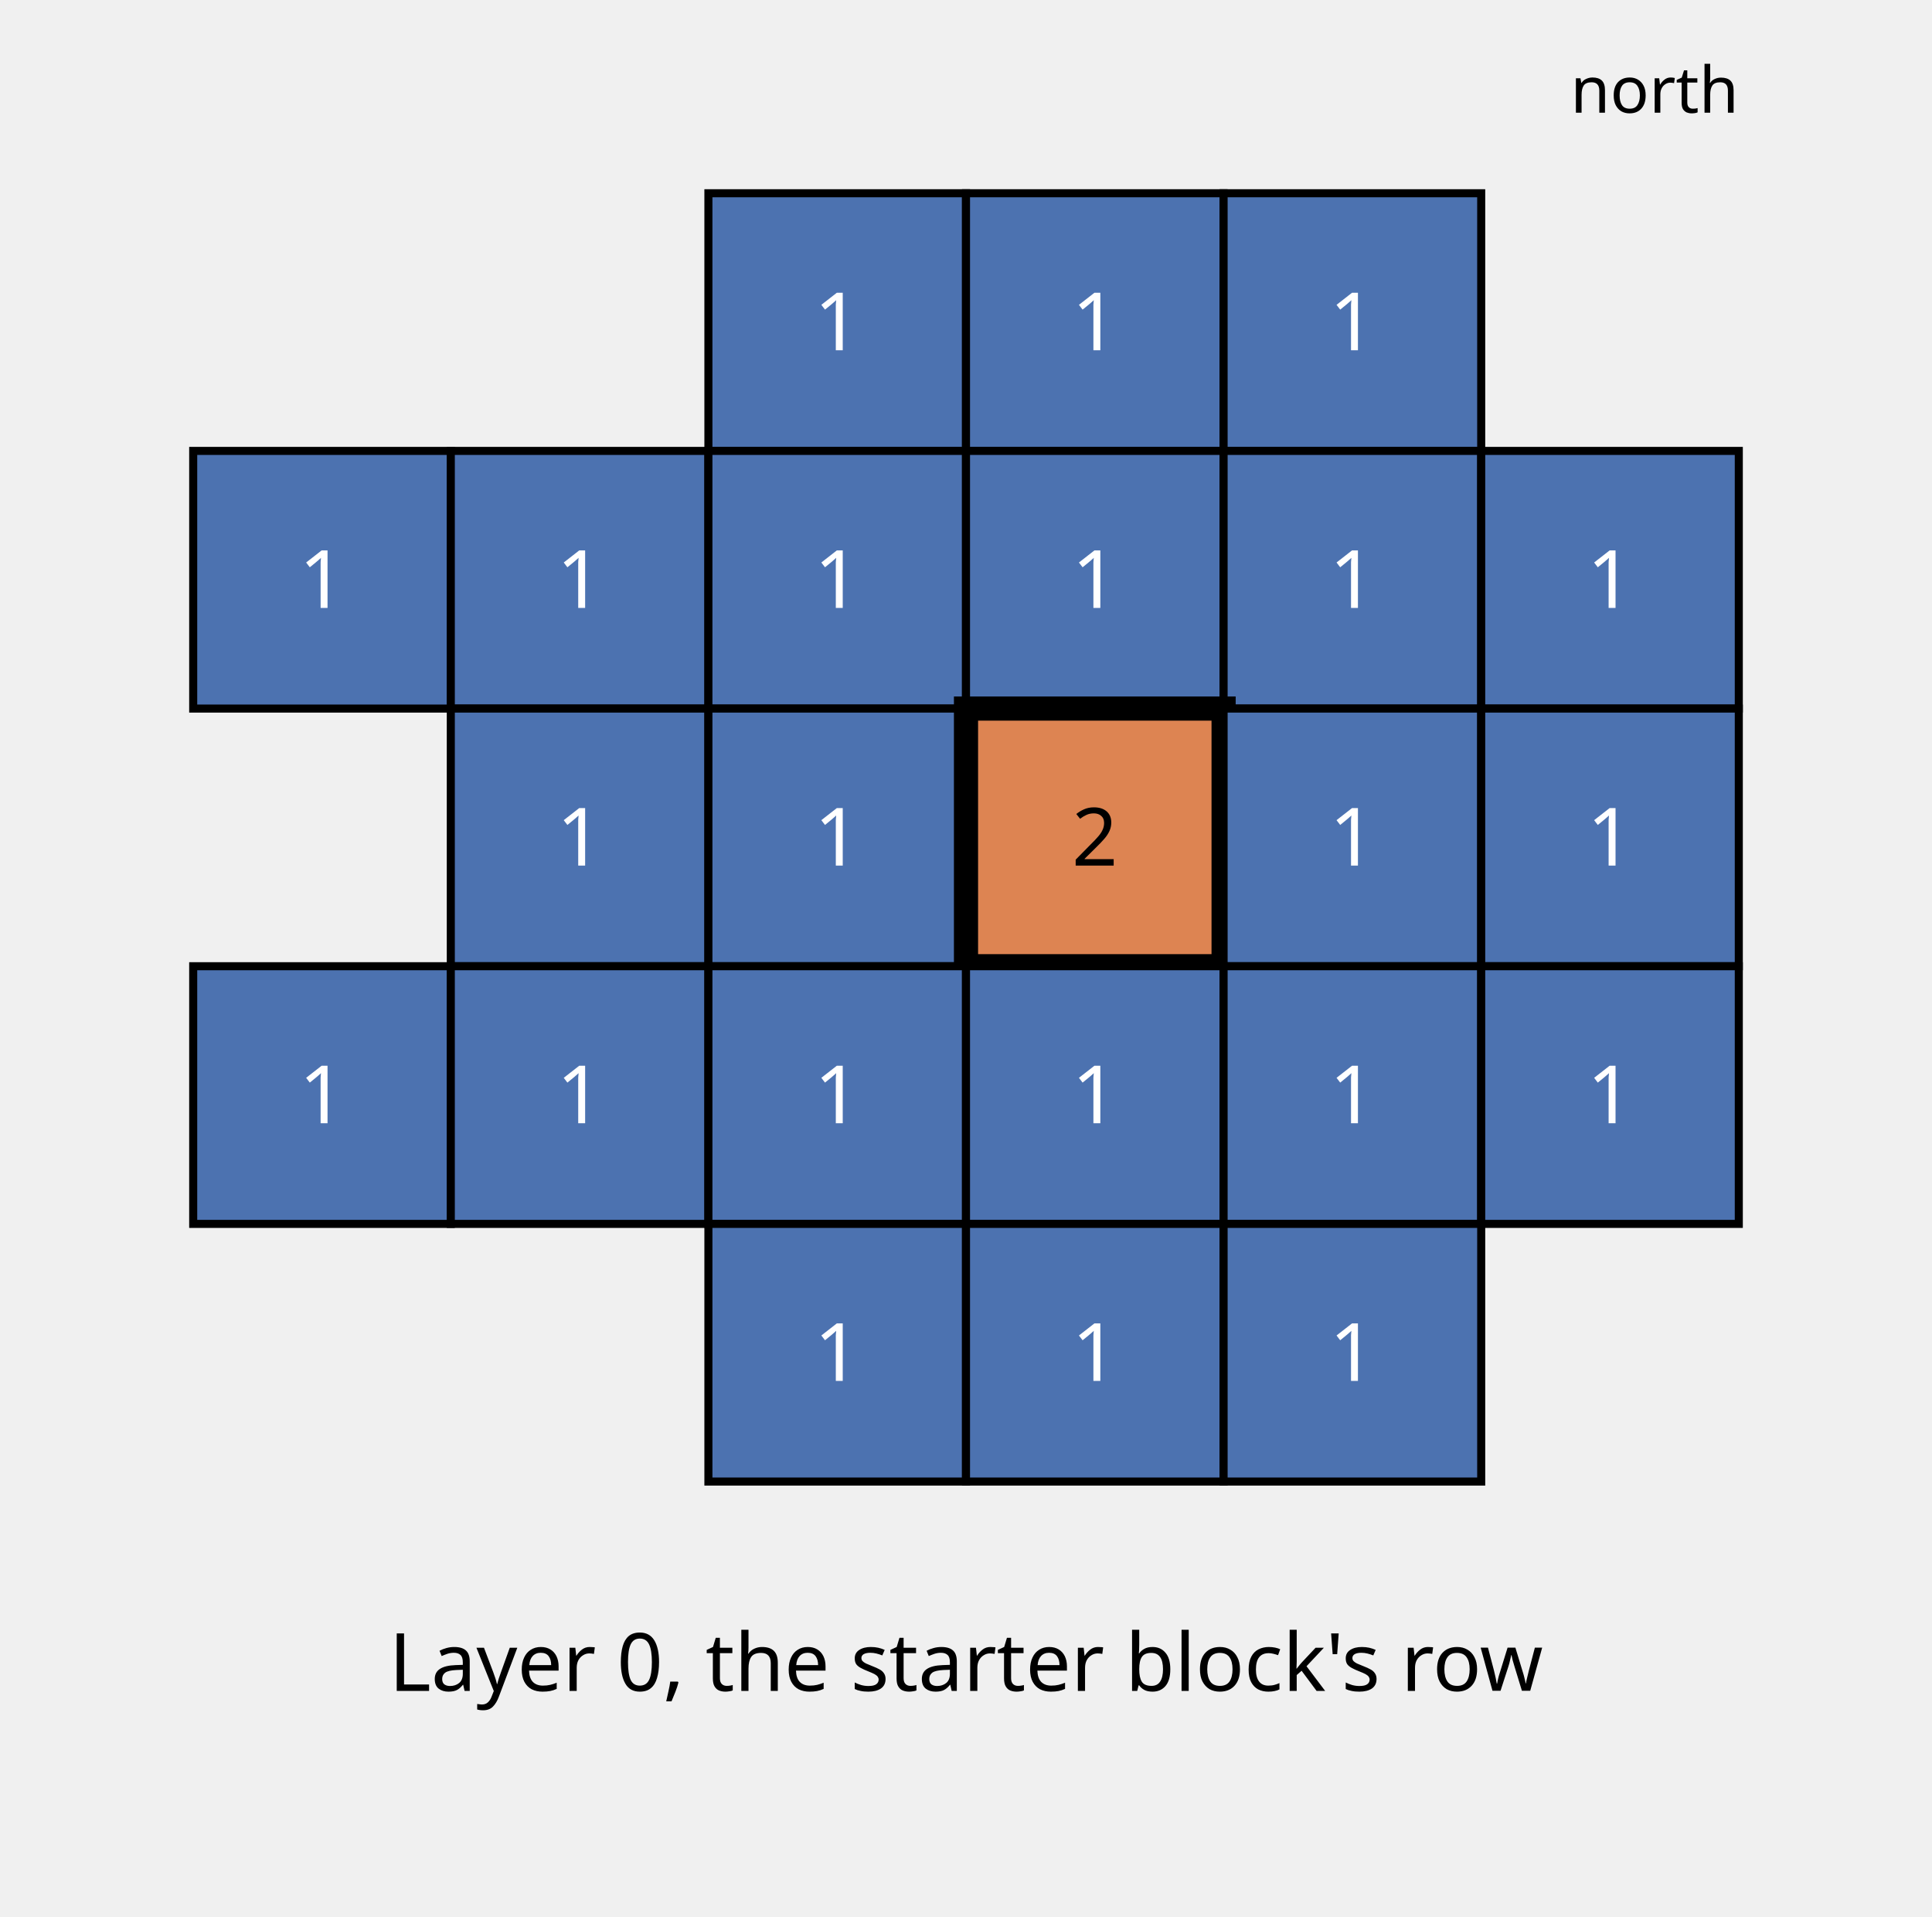
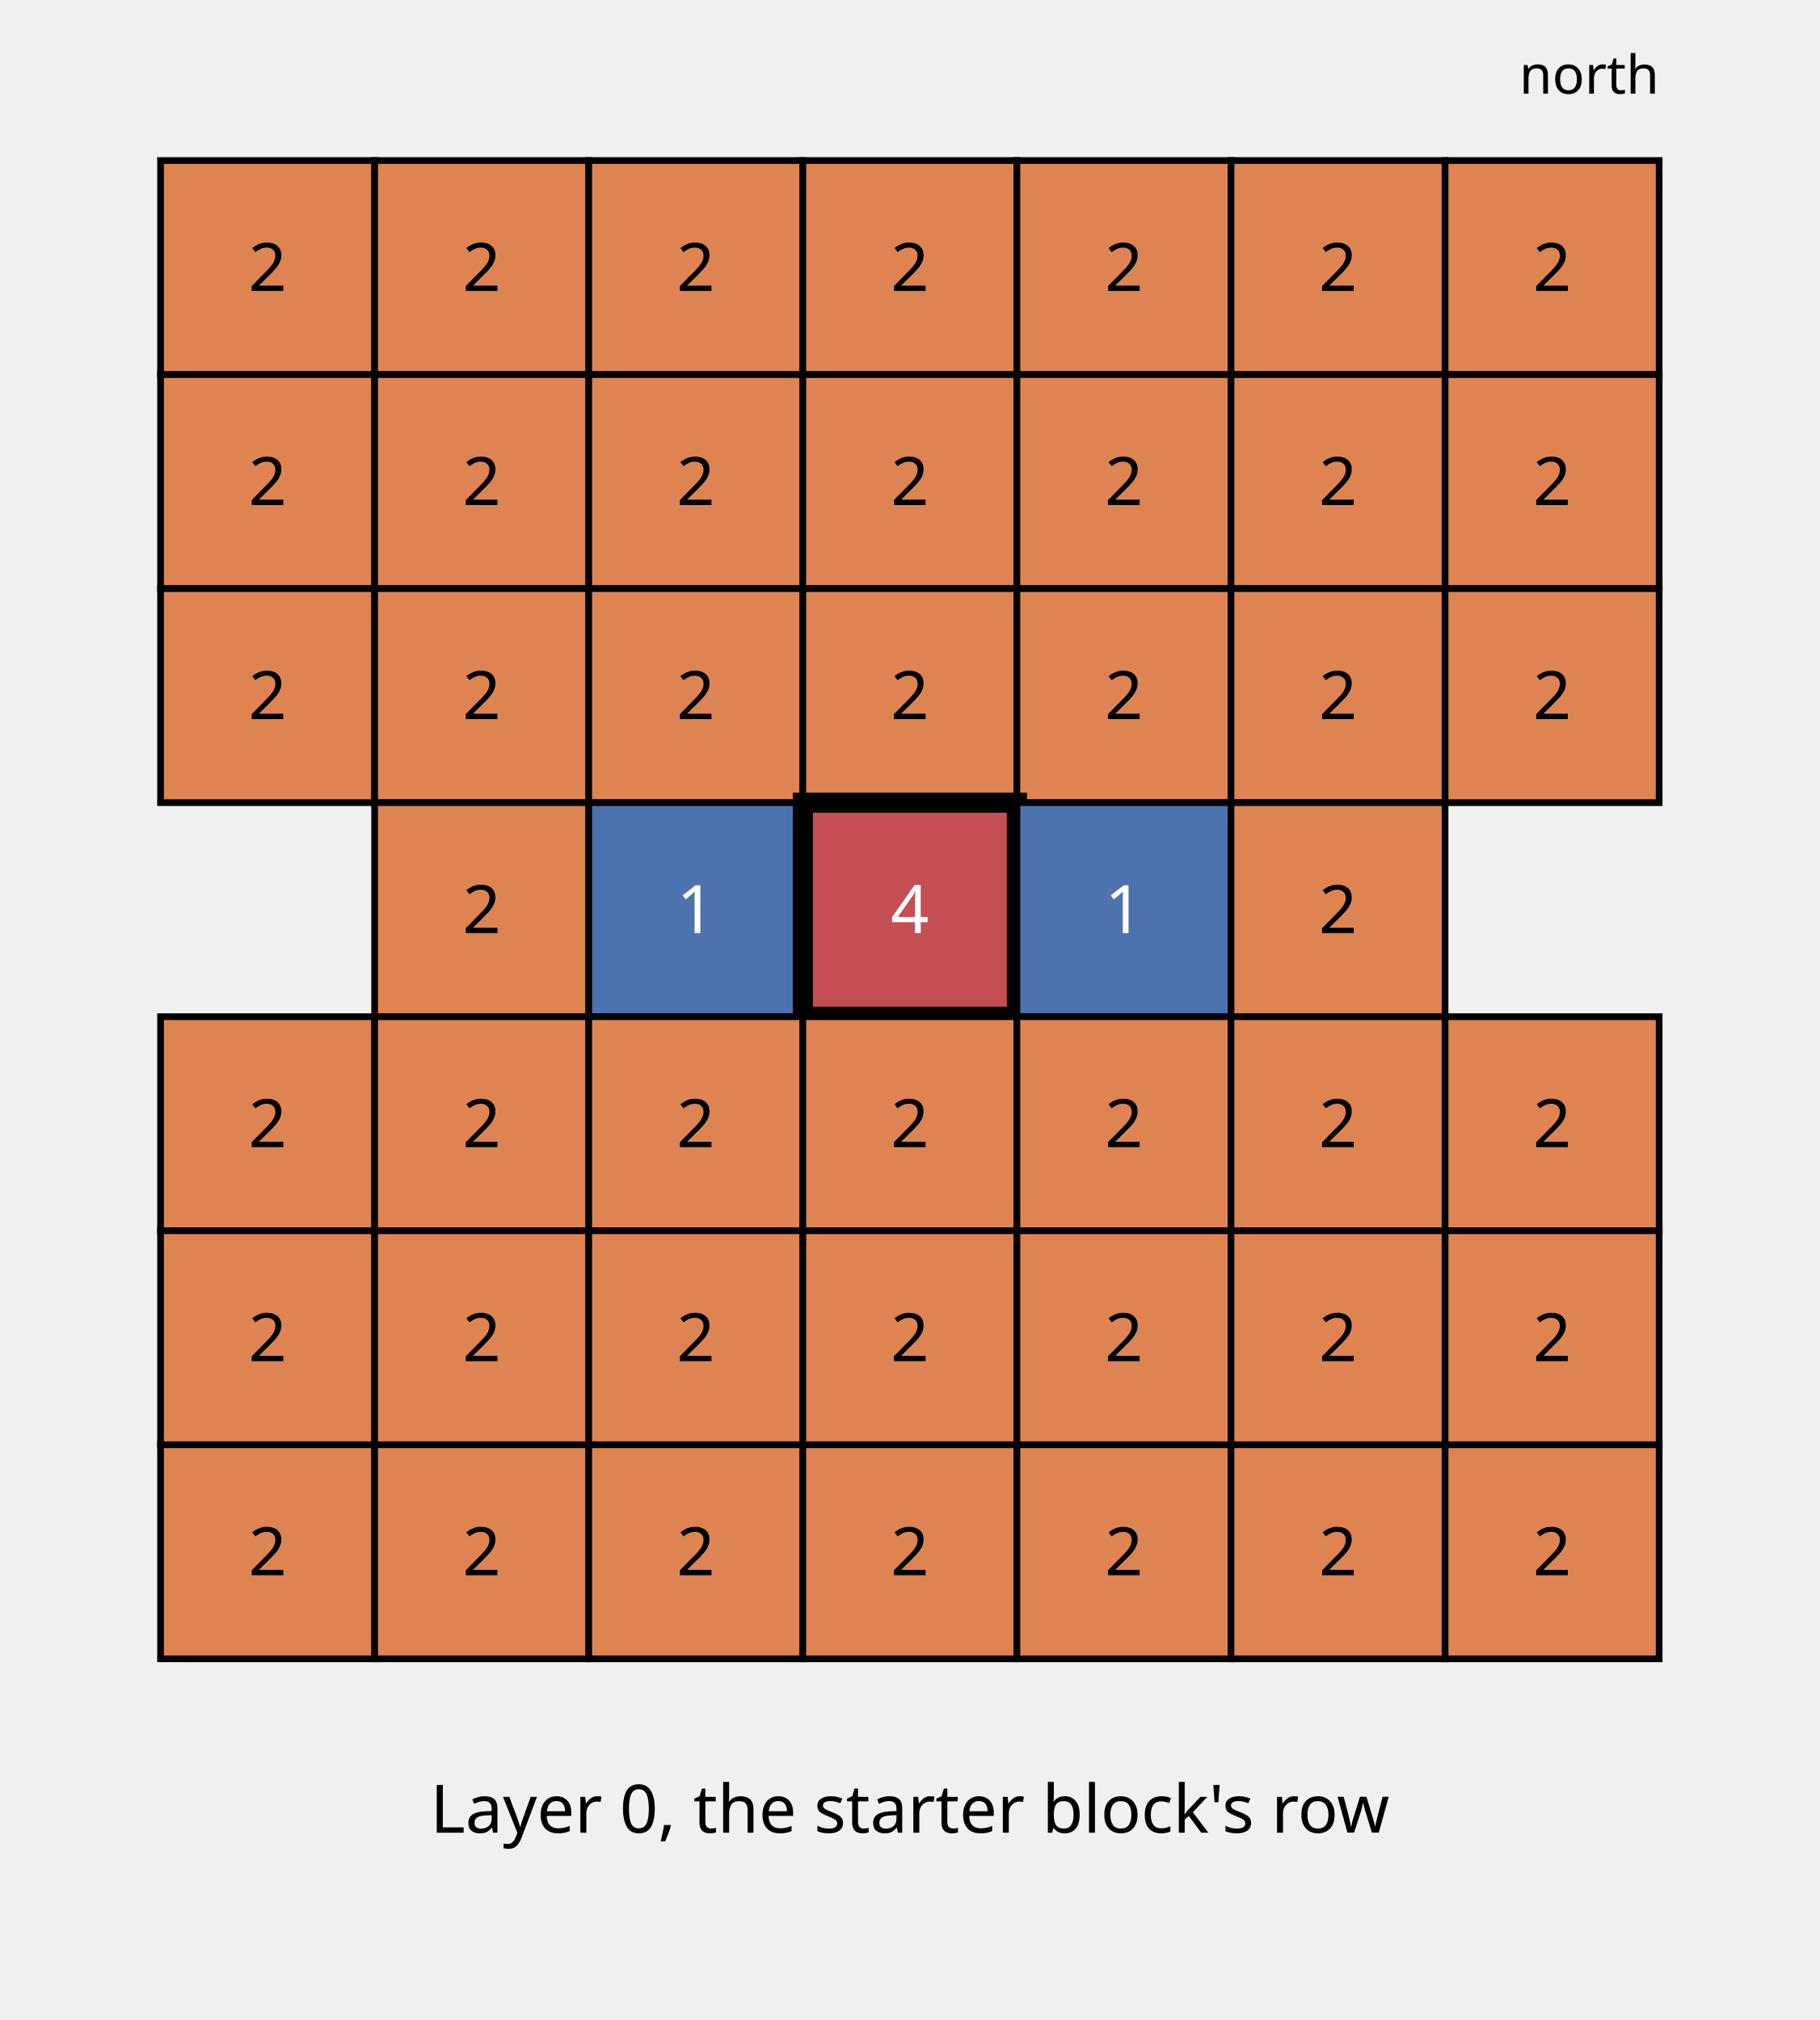
- <svg xmlns="http://www.w3.org/2000/svg" width="240" height="238" font-family="sans-serif" font-size="10" style="background-color:#f0f0ec">
+ <svg xmlns="http://www.w3.org/2000/svg" width="272" height="302" font-family="sans-serif" font-size="10" style="background-color:#f0f0ec">
  <defs>
    <marker id="arrow" markerWidth="6" markerHeight="6" refX="3" refY="3" orient="auto">
      <path d="M0,0 L6,3 L0,6 z" fill="red" />
    </marker>
    <pattern id="hatch" width="6" height="6" patternUnits="userSpaceOnUse" patternTransform="rotate(45)">
      <line x1="0" y1="0" x2="0" y2="6" stroke="#999999" stroke-width="1" />
    </pattern>
  </defs>
  <g transform="translate(24,24)">
-     <rect class="cell" x="64" y="0" width="32" height="32" fill="#4C72B0" stroke="black" stroke-width="1" />
-     <text class="number" x="80.0" y="19.5" text-anchor="middle" fill="white">1</text>
-     <rect class="cell" x="96" y="0" width="32" height="32" fill="#4C72B0" stroke="black" stroke-width="1" />
-     <text class="number" x="112.0" y="19.5" text-anchor="middle" fill="white">1</text>
-     <rect class="cell" x="128" y="0" width="32" height="32" fill="#4C72B0" stroke="black" stroke-width="1" />
-     <text class="number" x="144.0" y="19.5" text-anchor="middle" fill="white">1</text>
-     <rect class="cell" x="0" y="32" width="32" height="32" fill="#4C72B0" stroke="black" stroke-width="1" />
-     <text class="number" x="16.0" y="51.5" text-anchor="middle" fill="white">1</text>
-     <rect class="cell" x="32" y="32" width="32" height="32" fill="#4C72B0" stroke="black" stroke-width="1" />
-     <text class="number" x="48.0" y="51.5" text-anchor="middle" fill="white">1</text>
-     <rect class="cell" x="64" y="32" width="32" height="32" fill="#4C72B0" stroke="black" stroke-width="1" />
-     <text class="number" x="80.0" y="51.5" text-anchor="middle" fill="white">1</text>
-     <rect class="cell" x="96" y="32" width="32" height="32" fill="#4C72B0" stroke="black" stroke-width="1" />
-     <text class="number" x="112.0" y="51.5" text-anchor="middle" fill="white">1</text>
-     <rect class="cell" x="128" y="32" width="32" height="32" fill="#4C72B0" stroke="black" stroke-width="1" />
-     <text class="number" x="144.0" y="51.5" text-anchor="middle" fill="white">1</text>
-     <rect class="cell" x="160" y="32" width="32" height="32" fill="#4C72B0" stroke="black" stroke-width="1" />
-     <text class="number" x="176.0" y="51.5" text-anchor="middle" fill="white">1</text>
-     <rect class="cell" x="32" y="64" width="32" height="32" fill="#4C72B0" stroke="black" stroke-width="1" />
-     <text class="number" x="48.0" y="83.5" text-anchor="middle" fill="white">1</text>
-     <rect class="cell" x="64" y="64" width="32" height="32" fill="#4C72B0" stroke="black" stroke-width="1" />
-     <text class="number" x="80.0" y="83.5" text-anchor="middle" fill="white">1</text>
-     <rect class="cell anchor" x="96" y="64" width="32" height="32" fill="#DD8452" stroke="black" stroke-width="3" />
+     <rect class="cell" x="0" y="0" width="32" height="32" fill="#DD8452" stroke="black" stroke-width="1" />
+     <text class="number" x="16.0" y="19.5" text-anchor="middle" fill="black">2</text>
+     <rect class="cell" x="32" y="0" width="32" height="32" fill="#DD8452" stroke="black" stroke-width="1" />
+     <text class="number" x="48.0" y="19.5" text-anchor="middle" fill="black">2</text>
+     <rect class="cell" x="64" y="0" width="32" height="32" fill="#DD8452" stroke="black" stroke-width="1" />
+     <text class="number" x="80.0" y="19.5" text-anchor="middle" fill="black">2</text>
+     <rect class="cell" x="96" y="0" width="32" height="32" fill="#DD8452" stroke="black" stroke-width="1" />
+     <text class="number" x="112.0" y="19.5" text-anchor="middle" fill="black">2</text>
+     <rect class="cell" x="128" y="0" width="32" height="32" fill="#DD8452" stroke="black" stroke-width="1" />
+     <text class="number" x="144.0" y="19.5" text-anchor="middle" fill="black">2</text>
+     <rect class="cell" x="160" y="0" width="32" height="32" fill="#DD8452" stroke="black" stroke-width="1" />
+     <text class="number" x="176.0" y="19.5" text-anchor="middle" fill="black">2</text>
+     <rect class="cell" x="192" y="0" width="32" height="32" fill="#DD8452" stroke="black" stroke-width="1" />
+     <text class="number" x="208.0" y="19.5" text-anchor="middle" fill="black">2</text>
+     <rect class="cell" x="0" y="32" width="32" height="32" fill="#DD8452" stroke="black" stroke-width="1" />
+     <text class="number" x="16.0" y="51.5" text-anchor="middle" fill="black">2</text>
+     <rect class="cell" x="32" y="32" width="32" height="32" fill="#DD8452" stroke="black" stroke-width="1" />
+     <text class="number" x="48.0" y="51.5" text-anchor="middle" fill="black">2</text>
+     <rect class="cell" x="64" y="32" width="32" height="32" fill="#DD8452" stroke="black" stroke-width="1" />
+     <text class="number" x="80.0" y="51.5" text-anchor="middle" fill="black">2</text>
+     <rect class="cell" x="96" y="32" width="32" height="32" fill="#DD8452" stroke="black" stroke-width="1" />
+     <text class="number" x="112.0" y="51.5" text-anchor="middle" fill="black">2</text>
+     <rect class="cell" x="128" y="32" width="32" height="32" fill="#DD8452" stroke="black" stroke-width="1" />
+     <text class="number" x="144.0" y="51.5" text-anchor="middle" fill="black">2</text>
+     <rect class="cell" x="160" y="32" width="32" height="32" fill="#DD8452" stroke="black" stroke-width="1" />
+     <text class="number" x="176.0" y="51.5" text-anchor="middle" fill="black">2</text>
+     <rect class="cell" x="192" y="32" width="32" height="32" fill="#DD8452" stroke="black" stroke-width="1" />
+     <text class="number" x="208.0" y="51.5" text-anchor="middle" fill="black">2</text>
+     <rect class="cell" x="0" y="64" width="32" height="32" fill="#DD8452" stroke="black" stroke-width="1" />
+     <text class="number" x="16.0" y="83.5" text-anchor="middle" fill="black">2</text>
+     <rect class="cell" x="32" y="64" width="32" height="32" fill="#DD8452" stroke="black" stroke-width="1" />
+     <text class="number" x="48.0" y="83.5" text-anchor="middle" fill="black">2</text>
+     <rect class="cell" x="64" y="64" width="32" height="32" fill="#DD8452" stroke="black" stroke-width="1" />
+     <text class="number" x="80.0" y="83.5" text-anchor="middle" fill="black">2</text>
+     <rect class="cell" x="96" y="64" width="32" height="32" fill="#DD8452" stroke="black" stroke-width="1" />
    <text class="number" x="112.0" y="83.5" text-anchor="middle" fill="black">2</text>
-     <rect class="cell" x="128" y="64" width="32" height="32" fill="#4C72B0" stroke="black" stroke-width="1" />
-     <text class="number" x="144.0" y="83.5" text-anchor="middle" fill="white">1</text>
-     <rect class="cell" x="160" y="64" width="32" height="32" fill="#4C72B0" stroke="black" stroke-width="1" />
-     <text class="number" x="176.0" y="83.5" text-anchor="middle" fill="white">1</text>
-     <rect class="cell" x="0" y="96" width="32" height="32" fill="#4C72B0" stroke="black" stroke-width="1" />
-     <text class="number" x="16.0" y="115.5" text-anchor="middle" fill="white">1</text>
-     <rect class="cell" x="32" y="96" width="32" height="32" fill="#4C72B0" stroke="black" stroke-width="1" />
-     <text class="number" x="48.0" y="115.5" text-anchor="middle" fill="white">1</text>
+     <rect class="cell" x="128" y="64" width="32" height="32" fill="#DD8452" stroke="black" stroke-width="1" />
+     <text class="number" x="144.0" y="83.5" text-anchor="middle" fill="black">2</text>
+     <rect class="cell" x="160" y="64" width="32" height="32" fill="#DD8452" stroke="black" stroke-width="1" />
+     <text class="number" x="176.0" y="83.5" text-anchor="middle" fill="black">2</text>
+     <rect class="cell" x="192" y="64" width="32" height="32" fill="#DD8452" stroke="black" stroke-width="1" />
+     <text class="number" x="208.0" y="83.5" text-anchor="middle" fill="black">2</text>
+     <rect class="cell" x="32" y="96" width="32" height="32" fill="#DD8452" stroke="black" stroke-width="1" />
+     <text class="number" x="48.0" y="115.5" text-anchor="middle" fill="black">2</text>
    <rect class="cell" x="64" y="96" width="32" height="32" fill="#4C72B0" stroke="black" stroke-width="1" />
    <text class="number" x="80.0" y="115.5" text-anchor="middle" fill="white">1</text>
-     <rect class="cell" x="96" y="96" width="32" height="32" fill="#4C72B0" stroke="black" stroke-width="1" />
-     <text class="number" x="112.0" y="115.5" text-anchor="middle" fill="white">1</text>
+     <rect class="cell anchor" x="96" y="96" width="32" height="32" fill="#C44E52" stroke="black" stroke-width="3" />
+     <text class="number" x="112.0" y="115.5" text-anchor="middle" fill="white">4</text>
    <rect class="cell" x="128" y="96" width="32" height="32" fill="#4C72B0" stroke="black" stroke-width="1" />
    <text class="number" x="144.0" y="115.5" text-anchor="middle" fill="white">1</text>
-     <rect class="cell" x="160" y="96" width="32" height="32" fill="#4C72B0" stroke="black" stroke-width="1" />
-     <text class="number" x="176.0" y="115.5" text-anchor="middle" fill="white">1</text>
-     <rect class="cell" x="64" y="128" width="32" height="32" fill="#4C72B0" stroke="black" stroke-width="1" />
-     <text class="number" x="80.0" y="147.5" text-anchor="middle" fill="white">1</text>
-     <rect class="cell" x="96" y="128" width="32" height="32" fill="#4C72B0" stroke="black" stroke-width="1" />
-     <text class="number" x="112.0" y="147.5" text-anchor="middle" fill="white">1</text>
-     <rect class="cell" x="128" y="128" width="32" height="32" fill="#4C72B0" stroke="black" stroke-width="1" />
-     <text class="number" x="144.0" y="147.5" text-anchor="middle" fill="white">1</text>
-     <text class="edge" x="192.0" y="-10.0" text-anchor="end" font-size="8">north</text>
-     <text class="caption" x="96.0" y="186" text-anchor="middle">Layer 0, the starter block's row</text>
+     <rect class="cell" x="160" y="96" width="32" height="32" fill="#DD8452" stroke="black" stroke-width="1" />
+     <text class="number" x="176.0" y="115.5" text-anchor="middle" fill="black">2</text>
+     <rect class="cell" x="0" y="128" width="32" height="32" fill="#DD8452" stroke="black" stroke-width="1" />
+     <text class="number" x="16.0" y="147.5" text-anchor="middle" fill="black">2</text>
+     <rect class="cell" x="32" y="128" width="32" height="32" fill="#DD8452" stroke="black" stroke-width="1" />
+     <text class="number" x="48.0" y="147.5" text-anchor="middle" fill="black">2</text>
+     <rect class="cell" x="64" y="128" width="32" height="32" fill="#DD8452" stroke="black" stroke-width="1" />
+     <text class="number" x="80.0" y="147.5" text-anchor="middle" fill="black">2</text>
+     <rect class="cell" x="96" y="128" width="32" height="32" fill="#DD8452" stroke="black" stroke-width="1" />
+     <text class="number" x="112.0" y="147.5" text-anchor="middle" fill="black">2</text>
+     <rect class="cell" x="128" y="128" width="32" height="32" fill="#DD8452" stroke="black" stroke-width="1" />
+     <text class="number" x="144.0" y="147.5" text-anchor="middle" fill="black">2</text>
+     <rect class="cell" x="160" y="128" width="32" height="32" fill="#DD8452" stroke="black" stroke-width="1" />
+     <text class="number" x="176.0" y="147.5" text-anchor="middle" fill="black">2</text>
+     <rect class="cell" x="192" y="128" width="32" height="32" fill="#DD8452" stroke="black" stroke-width="1" />
+     <text class="number" x="208.0" y="147.5" text-anchor="middle" fill="black">2</text>
+     <rect class="cell" x="0" y="160" width="32" height="32" fill="#DD8452" stroke="black" stroke-width="1" />
+     <text class="number" x="16.0" y="179.5" text-anchor="middle" fill="black">2</text>
+     <rect class="cell" x="32" y="160" width="32" height="32" fill="#DD8452" stroke="black" stroke-width="1" />
+     <text class="number" x="48.0" y="179.5" text-anchor="middle" fill="black">2</text>
+     <rect class="cell" x="64" y="160" width="32" height="32" fill="#DD8452" stroke="black" stroke-width="1" />
+     <text class="number" x="80.0" y="179.5" text-anchor="middle" fill="black">2</text>
+     <rect class="cell" x="96" y="160" width="32" height="32" fill="#DD8452" stroke="black" stroke-width="1" />
+     <text class="number" x="112.0" y="179.5" text-anchor="middle" fill="black">2</text>
+     <rect class="cell" x="128" y="160" width="32" height="32" fill="#DD8452" stroke="black" stroke-width="1" />
+     <text class="number" x="144.0" y="179.5" text-anchor="middle" fill="black">2</text>
+     <rect class="cell" x="160" y="160" width="32" height="32" fill="#DD8452" stroke="black" stroke-width="1" />
+     <text class="number" x="176.0" y="179.5" text-anchor="middle" fill="black">2</text>
+     <rect class="cell" x="192" y="160" width="32" height="32" fill="#DD8452" stroke="black" stroke-width="1" />
+     <text class="number" x="208.0" y="179.5" text-anchor="middle" fill="black">2</text>
+     <rect class="cell" x="0" y="192" width="32" height="32" fill="#DD8452" stroke="black" stroke-width="1" />
+     <text class="number" x="16.0" y="211.5" text-anchor="middle" fill="black">2</text>
+     <rect class="cell" x="32" y="192" width="32" height="32" fill="#DD8452" stroke="black" stroke-width="1" />
+     <text class="number" x="48.0" y="211.5" text-anchor="middle" fill="black">2</text>
+     <rect class="cell" x="64" y="192" width="32" height="32" fill="#DD8452" stroke="black" stroke-width="1" />
+     <text class="number" x="80.0" y="211.5" text-anchor="middle" fill="black">2</text>
+     <rect class="cell" x="96" y="192" width="32" height="32" fill="#DD8452" stroke="black" stroke-width="1" />
+     <text class="number" x="112.0" y="211.5" text-anchor="middle" fill="black">2</text>
+     <rect class="cell" x="128" y="192" width="32" height="32" fill="#DD8452" stroke="black" stroke-width="1" />
+     <text class="number" x="144.0" y="211.5" text-anchor="middle" fill="black">2</text>
+     <rect class="cell" x="160" y="192" width="32" height="32" fill="#DD8452" stroke="black" stroke-width="1" />
+     <text class="number" x="176.0" y="211.5" text-anchor="middle" fill="black">2</text>
+     <rect class="cell" x="192" y="192" width="32" height="32" fill="#DD8452" stroke="black" stroke-width="1" />
+     <text class="number" x="208.0" y="211.5" text-anchor="middle" fill="black">2</text>
+     <text class="edge" x="224.0" y="-10.0" text-anchor="end" font-size="8">north</text>
+     <text class="caption" x="112.0" y="250" text-anchor="middle">Layer 0, the starter block's row</text>
  </g>
</svg>
